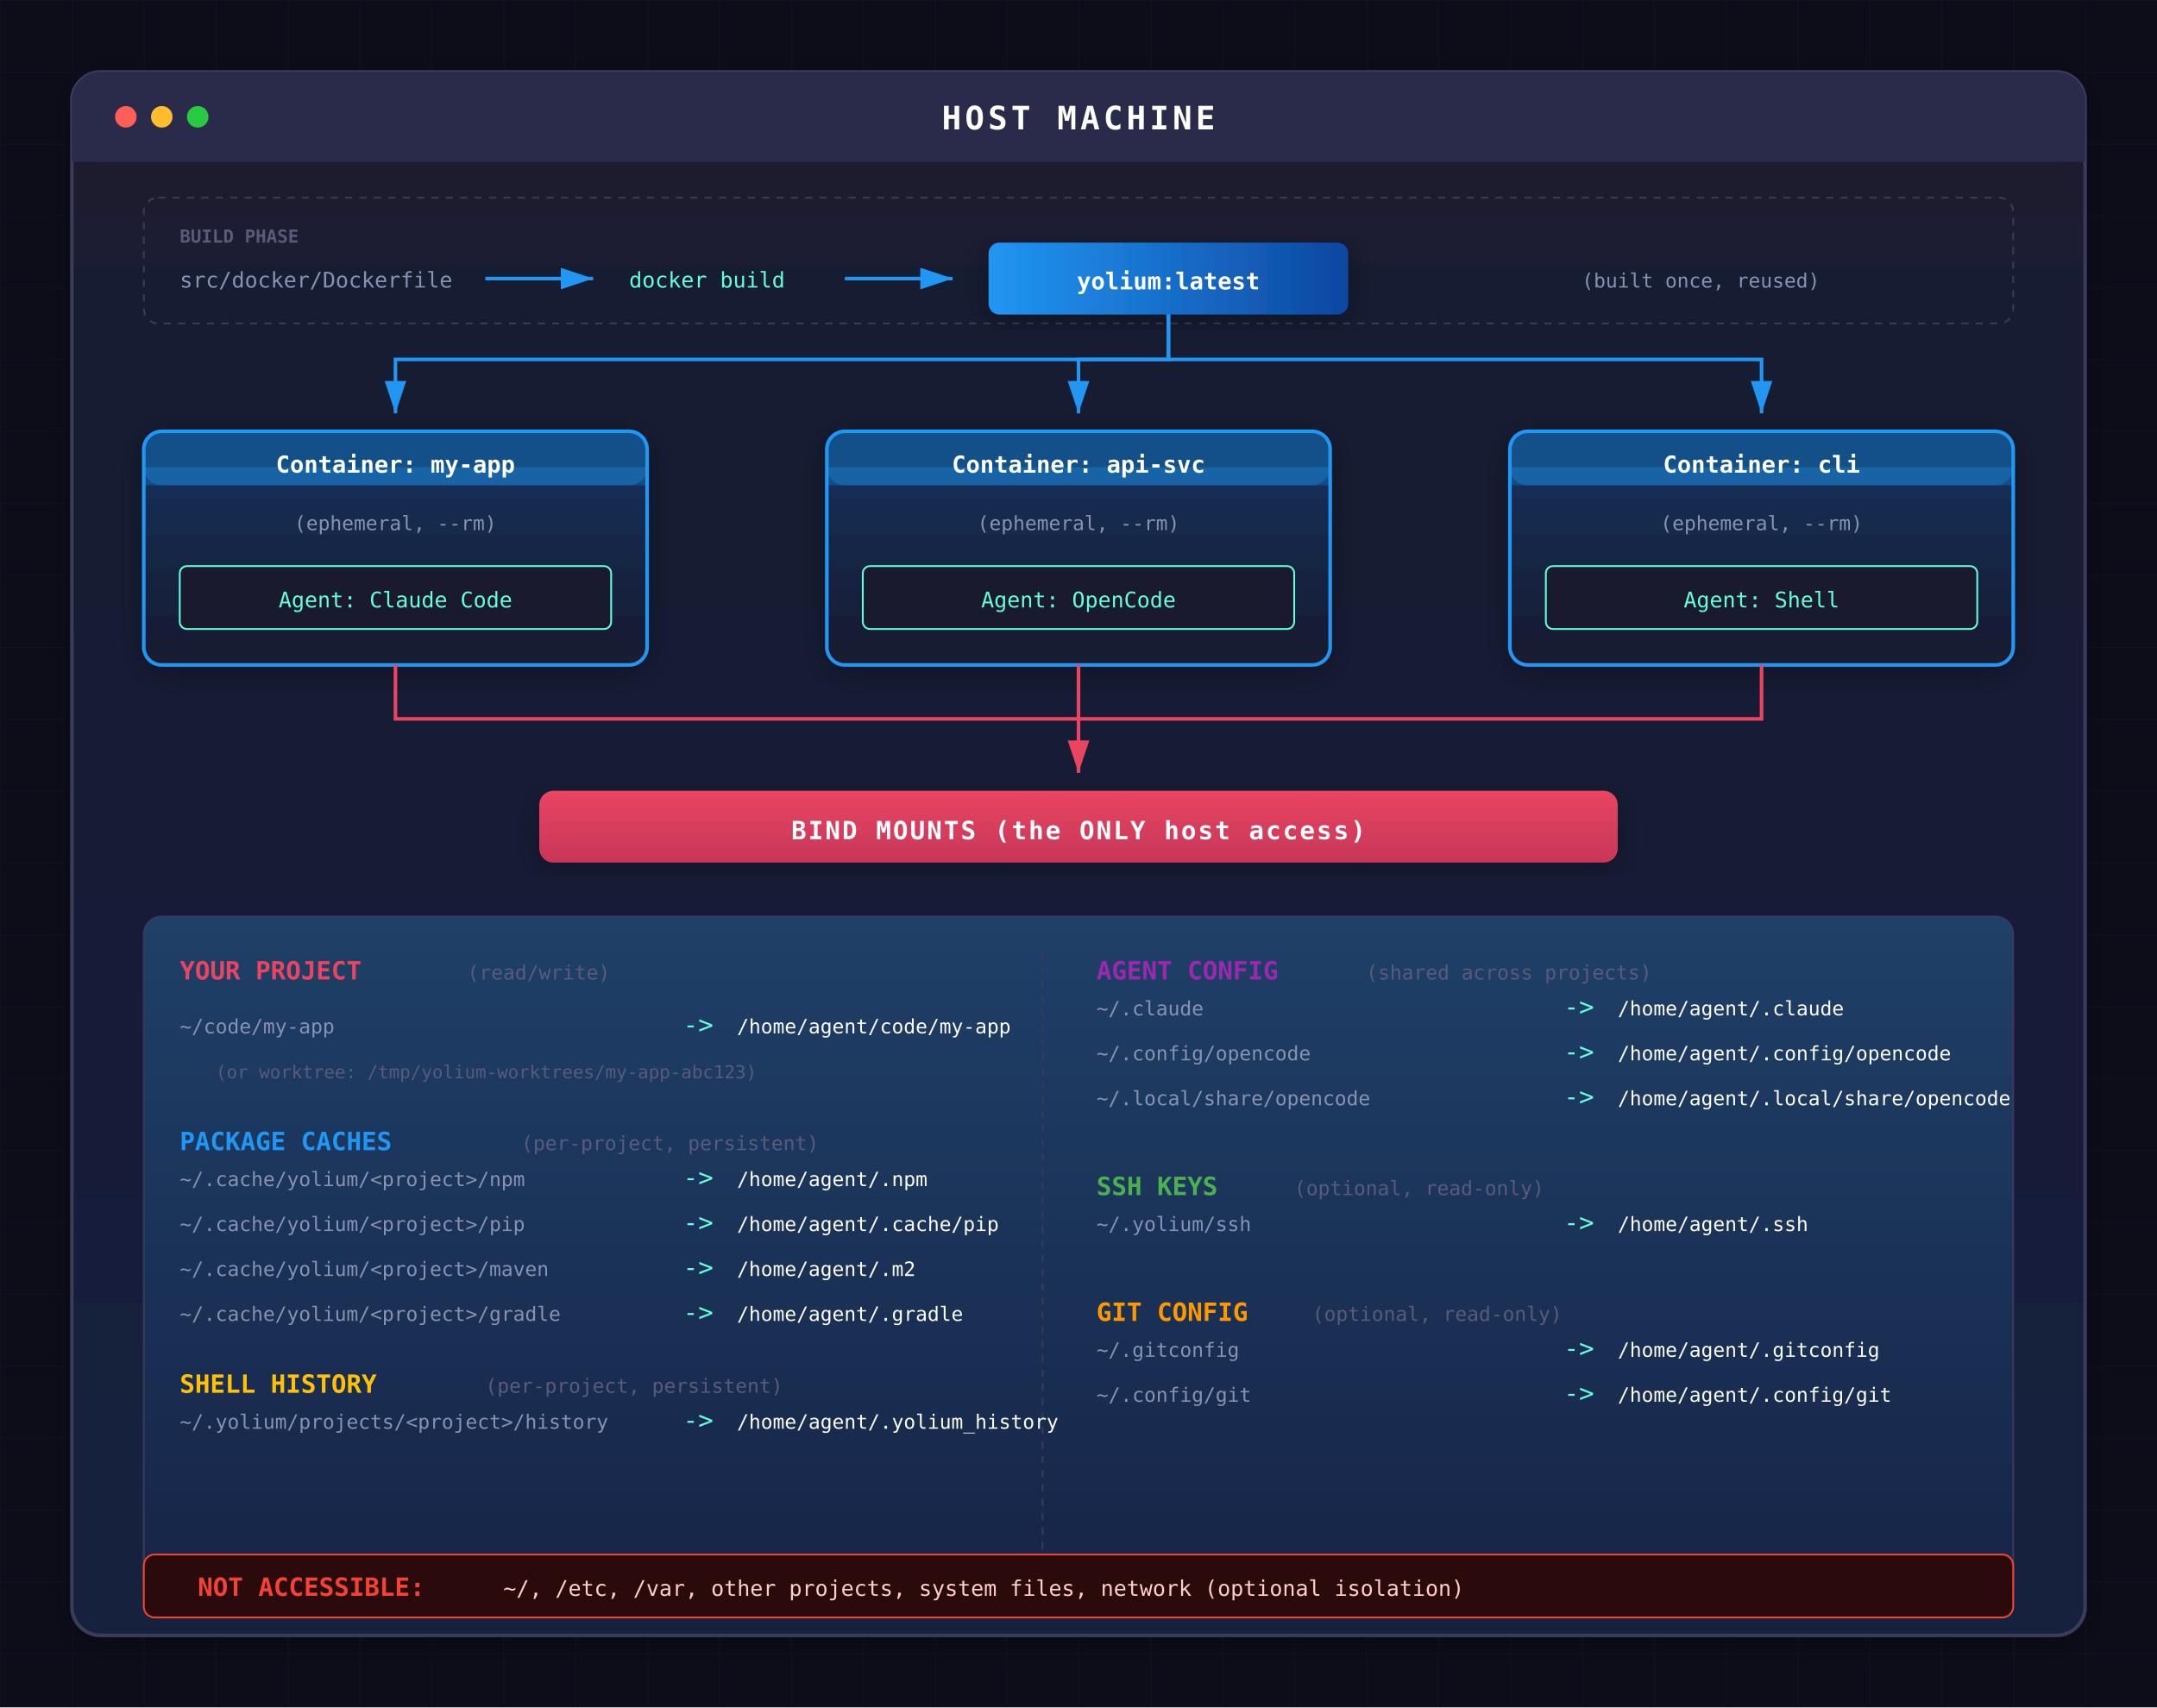
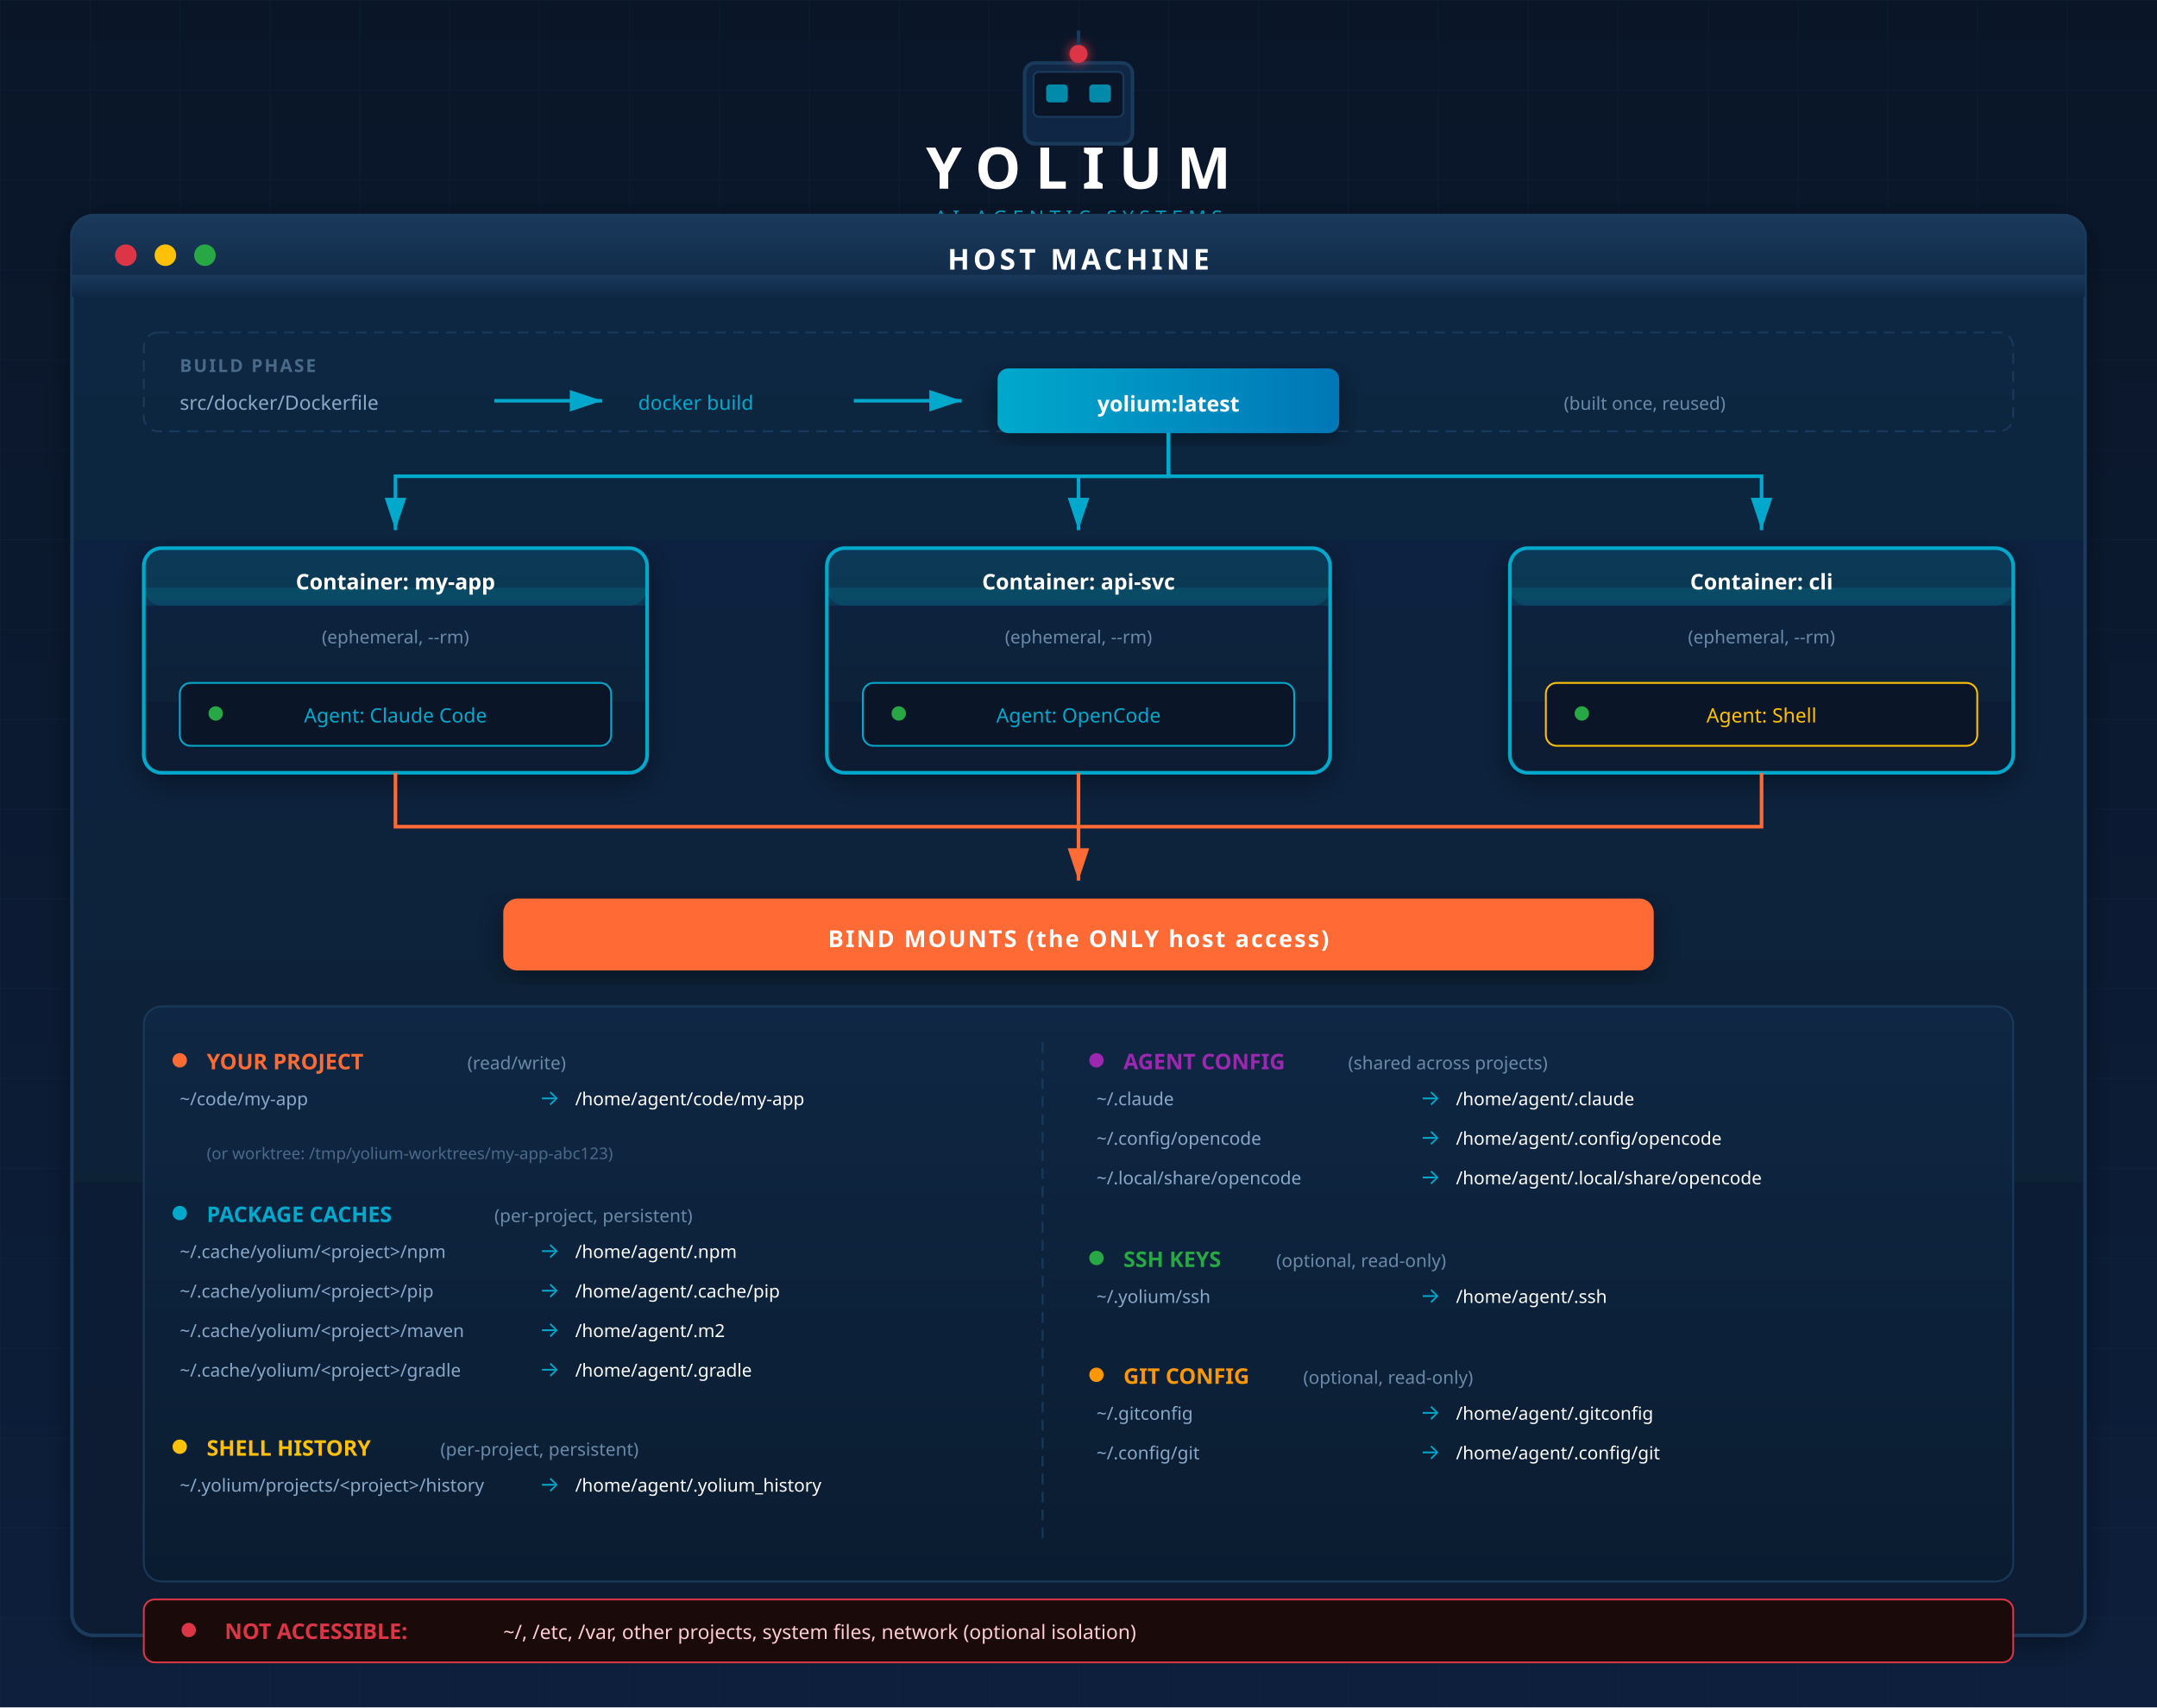
- <svg xmlns="http://www.w3.org/2000/svg" viewBox="0 0 1200 950" font-family="'SF Mono', 'Fira Code', 'JetBrains Mono', monospace">
+ <svg xmlns="http://www.w3.org/2000/svg" viewBox="0 0 1200 950" font-family="'Segoe UI', 'SF Pro Display', -apple-system, sans-serif">
  <defs>
-     <linearGradient id="hostGrad" x1="0%" y1="0%" x2="0%" y2="100%">
-       <stop offset="0%" style="stop-color:#1a1a2e" />
-       <stop offset="100%" style="stop-color:#16213e" />
-     </linearGradient>
-     <linearGradient id="containerGrad" x1="0%" y1="0%" x2="0%" y2="100%">
-       <stop offset="0%" style="stop-color:#0f3460" />
-       <stop offset="100%" style="stop-color:#1a1a2e" />
-     </linearGradient>
-     <linearGradient id="dockerGrad" x1="0%" y1="0%" x2="100%" y2="0%">
-       <stop offset="0%" style="stop-color:#2196f3" />
-       <stop offset="100%" style="stop-color:#0d47a1" />
-     </linearGradient>
-     <linearGradient id="mountGrad" x1="0%" y1="0%" x2="0%" y2="100%">
-       <stop offset="0%" style="stop-color:#e94560" />
-       <stop offset="100%" style="stop-color:#c73659" />
-     </linearGradient>
-     <linearGradient id="pathGrad" x1="0%" y1="0%" x2="0%" y2="100%">
-       <stop offset="0%" style="stop-color:#1f4068" />
-       <stop offset="100%" style="stop-color:#162447" />
-     </linearGradient>
-     <marker id="arrowBlue" markerWidth="10" markerHeight="10" refX="9" refY="3" orient="auto" markerUnits="strokeWidth">
-       <path d="M0,0 L0,6 L9,3 z" fill="#2196f3" />
+     <linearGradient id="bgGrad" x1="0%" y1="0%" x2="0%" y2="100%">
+       <stop offset="0%" style="stop-color:#0a1628" />
+       <stop offset="100%" style="stop-color:#0d1f3c" />
+     </linearGradient>
+     <linearGradient id="cardGrad" x1="0%" y1="0%" x2="0%" y2="100%">
+       <stop offset="0%" style="stop-color:#0f2744" />
+       <stop offset="100%" style="stop-color:#0a1c30" />
+     </linearGradient>
+     <linearGradient id="headerGrad" x1="0%" y1="0%" x2="0%" y2="100%">
+       <stop offset="0%" style="stop-color:#1a3a5c" />
+       <stop offset="100%" style="stop-color:#0f2744" />
+     </linearGradient>
+     <linearGradient id="accentGrad" x1="0%" y1="0%" x2="100%" y2="0%">
+       <stop offset="0%" style="stop-color:#00a8cc" />
+       <stop offset="100%" style="stop-color:#0077b6" />
+     </linearGradient>
+     <linearGradient id="dangerGrad" x1="0%" y1="0%" x2="100%" y2="0%">
+       <stop offset="0%" style="stop-color:#dc3545" />
+       <stop offset="100%" style="stop-color:#a71d2a" />
+     </linearGradient>
+     <marker id="arrowCyan" markerWidth="10" markerHeight="10" refX="9" refY="3" orient="auto">
+       <path d="M0,0 L0,6 L9,3 z" fill="#00a8cc" />
    </marker>
-     <marker id="arrowRed" markerWidth="10" markerHeight="10" refX="9" refY="3" orient="auto" markerUnits="strokeWidth">
-       <path d="M0,0 L0,6 L9,3 z" fill="#e94560" />
+     <marker id="arrowOrange" markerWidth="10" markerHeight="10" refX="9" refY="3" orient="auto">
+       <path d="M0,0 L0,6 L9,3 z" fill="#ff6b35" />
    </marker>
-     <filter id="shadow" x="-20%" y="-20%" width="140%" height="140%">
-       <feDropShadow dx="0" dy="4" stdDeviation="8" flood-color="#000" flood-opacity="0.3" />
-     </filter>
    <filter id="glow" x="-50%" y="-50%" width="200%" height="200%">
-       <feGaussianBlur stdDeviation="3" result="coloredBlur" />
+       <feGaussianBlur stdDeviation="3" result="blur" />
      <feMerge>
-         <feMergeNode in="coloredBlur" />
+         <feMergeNode in="blur" />
        <feMergeNode in="SourceGraphic" />
      </feMerge>
    </filter>
+     <filter id="shadow" x="-20%" y="-20%" width="140%" height="140%">
+       <feDropShadow dx="0" dy="4" stdDeviation="8" flood-color="#000" flood-opacity="0.4" />
+     </filter>
  </defs>
-   <rect width="1200" height="950" fill="#0d0d1a" />
-   <pattern id="grid" width="40" height="40" patternUnits="userSpaceOnUse">
-     <path d="M 40 0 L 0 0 0 40" fill="none" stroke="#1a1a3a" stroke-width="0.5" />
+   <rect width="1200" height="950" fill="url(#bgGrad)" />
+   <pattern id="grid" width="50" height="50" patternUnits="userSpaceOnUse">
+     <path d="M 50 0 L 0 0 0 50" fill="none" stroke="#1a3a5c" stroke-width="0.5" opacity="0.3" />
  </pattern>
-   <rect width="1200" height="950" fill="url(#grid)" opacity="0.5" />
-   <rect x="40" y="40" width="1120" height="870" rx="16" fill="url(#hostGrad)" stroke="#3a3a5a" stroke-width="2" filter="url(#shadow)" />
-   <rect x="40" y="40" width="1120" height="50" rx="16" fill="#2a2a4a" />
-   <rect x="40" y="74" width="1120" height="16" fill="#2a2a4a" />
-   <text x="600" y="72" text-anchor="middle" fill="#fff" font-size="18" font-weight="bold" letter-spacing="2">HOST MACHINE</text>
-   <circle cx="70" cy="65" r="6" fill="#ff5f56" />
-   <circle cx="90" cy="65" r="6" fill="#ffbd2e" />
-   <circle cx="110" cy="65" r="6" fill="#27ca40" />
-   <rect x="80" y="110" width="1040" height="70" rx="8" fill="none" stroke="#3a3a5a" stroke-width="1" stroke-dasharray="4,4" />
-   <text x="100" y="135" fill="#5a5a7a" font-size="10" font-weight="bold">BUILD PHASE</text>
-   <text x="100" y="160" fill="#8892b0" font-size="12">src/docker/Dockerfile</text>
-   <path d="M 270 155 L 330 155" stroke="#2196f3" stroke-width="2" marker-end="url(#arrowBlue)" />
-   <text x="350" y="160" fill="#64ffda" font-size="12">docker build</text>
-   <path d="M 470 155 L 530 155" stroke="#2196f3" stroke-width="2" marker-end="url(#arrowBlue)" />
-   <rect x="550" y="135" width="200" height="40" rx="6" fill="url(#dockerGrad)" filter="url(#shadow)" />
-   <text x="650" y="161" text-anchor="middle" fill="#fff" font-size="13" font-weight="bold">yolium:latest</text>
-   <text x="880" y="160" fill="#8892b0" font-size="11">(built once, reused)</text>
-   <path d="M 650 175 L 650 200 L 220 200 L 220 230" stroke="#2196f3" stroke-width="2" fill="none" marker-end="url(#arrowBlue)" />
-   <path d="M 650 175 L 650 200 L 600 200 L 600 230" stroke="#2196f3" stroke-width="2" fill="none" marker-end="url(#arrowBlue)" />
-   <path d="M 650 175 L 650 200 L 980 200 L 980 230" stroke="#2196f3" stroke-width="2" fill="none" marker-end="url(#arrowBlue)" />
-   <rect x="80" y="240" width="280" height="130" rx="10" fill="url(#containerGrad)" stroke="#2196f3" stroke-width="2" filter="url(#shadow)" />
-   <rect x="80" y="240" width="280" height="30" rx="10" fill="#2196f3" opacity="0.3" />
-   <rect x="80" y="260" width="280" height="10" fill="#2196f3" opacity="0.3" />
-   <text x="220" y="263" text-anchor="middle" fill="#fff" font-size="13" font-weight="bold">Container: my-app</text>
-   <text x="220" y="295" text-anchor="middle" fill="#8892b0" font-size="11">(ephemeral, --rm)</text>
-   <rect x="100" y="315" width="240" height="35" rx="4" fill="#1a1a2e" stroke="#64ffda" stroke-width="1" />
-   <text x="220" y="338" text-anchor="middle" fill="#64ffda" font-size="12">Agent: Claude Code</text>
-   <rect x="460" y="240" width="280" height="130" rx="10" fill="url(#containerGrad)" stroke="#2196f3" stroke-width="2" filter="url(#shadow)" />
-   <rect x="460" y="240" width="280" height="30" rx="10" fill="#2196f3" opacity="0.3" />
-   <rect x="460" y="260" width="280" height="10" fill="#2196f3" opacity="0.3" />
-   <text x="600" y="263" text-anchor="middle" fill="#fff" font-size="13" font-weight="bold">Container: api-svc</text>
-   <text x="600" y="295" text-anchor="middle" fill="#8892b0" font-size="11">(ephemeral, --rm)</text>
-   <rect x="480" y="315" width="240" height="35" rx="4" fill="#1a1a2e" stroke="#64ffda" stroke-width="1" />
-   <text x="600" y="338" text-anchor="middle" fill="#64ffda" font-size="12">Agent: OpenCode</text>
-   <rect x="840" y="240" width="280" height="130" rx="10" fill="url(#containerGrad)" stroke="#2196f3" stroke-width="2" filter="url(#shadow)" />
-   <rect x="840" y="240" width="280" height="30" rx="10" fill="#2196f3" opacity="0.3" />
-   <rect x="840" y="260" width="280" height="10" fill="#2196f3" opacity="0.3" />
-   <text x="980" y="263" text-anchor="middle" fill="#fff" font-size="13" font-weight="bold">Container: cli</text>
-   <text x="980" y="295" text-anchor="middle" fill="#8892b0" font-size="11">(ephemeral, --rm)</text>
-   <rect x="860" y="315" width="240" height="35" rx="4" fill="#1a1a2e" stroke="#64ffda" stroke-width="1" />
-   <text x="980" y="338" text-anchor="middle" fill="#64ffda" font-size="12">Agent: Shell</text>
-   <path d="M 220 370 L 220 400 L 600 400" stroke="#e94560" stroke-width="2" fill="none" />
-   <path d="M 600 370 L 600 400" stroke="#e94560" stroke-width="2" fill="none" />
-   <path d="M 980 370 L 980 400 L 600 400" stroke="#e94560" stroke-width="2" fill="none" />
-   <path d="M 600 400 L 600 430" stroke="#e94560" stroke-width="2" fill="none" marker-end="url(#arrowRed)" />
-   <rect x="300" y="440" width="600" height="40" rx="8" fill="url(#mountGrad)" filter="url(#shadow)" />
-   <text x="600" y="467" text-anchor="middle" fill="#fff" font-size="14" font-weight="bold" letter-spacing="1">BIND MOUNTS (the ONLY host access)</text>
-   <rect x="80" y="510" width="1040" height="380" rx="10" fill="url(#pathGrad)" stroke="#3a3a5a" stroke-width="1" />
-   <line x1="580" y1="530" x2="580" y2="870" stroke="#3a3a5a" stroke-width="1" stroke-dasharray="4,4" />
-   <text x="100" y="545" fill="#e94560" font-size="14" font-weight="bold">YOUR PROJECT</text>
-   <text x="260" y="545" fill="#5a5a7a" font-size="11">(read/write)</text>
-   <g transform="translate(100, 560)">
-     <text y="15" fill="#8892b0" font-size="11">~/code/my-app</text>
-     <text x="280" y="15" fill="#64ffda" font-size="14">-&gt;</text>
-     <text x="310" y="15" fill="#fff" font-size="11">/home/agent/code/my-app</text>
-   </g>
-   <text x="120" y="600" fill="#5a5a7a" font-size="10">(or worktree: /tmp/yolium-worktrees/my-app-abc123)</text>
-   <text x="100" y="640" fill="#2196f3" font-size="14" font-weight="bold">PACKAGE CACHES</text>
-   <text x="290" y="640" fill="#5a5a7a" font-size="11">(per-project, persistent)</text>
-   <g transform="translate(100, 660)">
-     <text y="0" fill="#8892b0" font-size="11">~/.cache/yolium/&lt;project&gt;/npm</text>
-     <text x="280" y="0" fill="#64ffda" font-size="14">-&gt;</text>
-     <text x="310" y="0" fill="#fff" font-size="11">/home/agent/.npm</text>
-   </g>
-   <g transform="translate(100, 685)">
-     <text y="0" fill="#8892b0" font-size="11">~/.cache/yolium/&lt;project&gt;/pip</text>
-     <text x="280" y="0" fill="#64ffda" font-size="14">-&gt;</text>
-     <text x="310" y="0" fill="#fff" font-size="11">/home/agent/.cache/pip</text>
-   </g>
-   <g transform="translate(100, 710)">
-     <text y="0" fill="#8892b0" font-size="11">~/.cache/yolium/&lt;project&gt;/maven</text>
-     <text x="280" y="0" fill="#64ffda" font-size="14">-&gt;</text>
-     <text x="310" y="0" fill="#fff" font-size="11">/home/agent/.m2</text>
-   </g>
-   <g transform="translate(100, 735)">
-     <text y="0" fill="#8892b0" font-size="11">~/.cache/yolium/&lt;project&gt;/gradle</text>
-     <text x="280" y="0" fill="#64ffda" font-size="14">-&gt;</text>
-     <text x="310" y="0" fill="#fff" font-size="11">/home/agent/.gradle</text>
-   </g>
-   <text x="100" y="775" fill="#ffc107" font-size="14" font-weight="bold">SHELL HISTORY</text>
-   <text x="270" y="775" fill="#5a5a7a" font-size="11">(per-project, persistent)</text>
-   <g transform="translate(100, 795)">
-     <text y="0" fill="#8892b0" font-size="11">~/.yolium/projects/&lt;project&gt;/history</text>
-     <text x="280" y="0" fill="#64ffda" font-size="14">-&gt;</text>
-     <text x="310" y="0" fill="#fff" font-size="11">/home/agent/.yolium_history</text>
-   </g>
-   <text x="610" y="545" fill="#9c27b0" font-size="14" font-weight="bold">AGENT CONFIG</text>
-   <text x="760" y="545" fill="#5a5a7a" font-size="11">(shared across projects)</text>
-   <g transform="translate(610, 565)">
-     <text y="0" fill="#8892b0" font-size="11">~/.claude</text>
-     <text x="260" y="0" fill="#64ffda" font-size="14">-&gt;</text>
-     <text x="290" y="0" fill="#fff" font-size="11">/home/agent/.claude</text>
+   <rect width="1200" height="950" fill="url(#grid)" />
+   <g transform="translate(600, 50)">
+     <g transform="translate(-30, -25)">
+       <rect x="0" y="10" width="60" height="45" rx="6" fill="#0f2744" stroke="#1a3a5c" stroke-width="2" />
+       <rect x="5" y="15" width="50" height="25" rx="3" fill="#0a1628" stroke="#1a3a5c" stroke-width="1" />
+       <rect x="12" y="22" width="12" height="10" rx="2" fill="#00a8cc" opacity="0.8" />
+       <rect x="36" y="22" width="12" height="10" rx="2" fill="#00a8cc" opacity="0.8" />
+       <circle cx="30" cy="5" r="5" fill="#dc3545" filter="url(#glow)" />
+       <line x1="30" y1="0" x2="30" y2="-8" stroke="#1a3a5c" stroke-width="2" />
+     </g>
+     <text x="0" y="55" text-anchor="middle" fill="#ffffff" font-size="32" font-weight="600" letter-spacing="8">YOLIUM</text>
+     <text x="0" y="75" text-anchor="middle" fill="#00a8cc" font-size="11" letter-spacing="3">AI AGENTIC SYSTEMS</text>
+     <text x="0" y="92" text-anchor="middle" fill="#4a6a8a" font-size="9" letter-spacing="2">CONTAINER ISOLATION ARCHITECTURE</text>
+   </g>
+   <rect x="40" y="120" width="1120" height="790" rx="12" fill="url(#cardGrad)" stroke="#1a3a5c" stroke-width="2" filter="url(#shadow)" />
+   <rect x="40" y="120" width="1120" height="45" rx="12" fill="url(#headerGrad)" />
+   <rect x="40" y="153" width="1120" height="12" fill="url(#headerGrad)" />
+   <text x="600" y="150" text-anchor="middle" fill="#ffffff" font-size="16" font-weight="600" letter-spacing="2">HOST MACHINE</text>
+   <circle cx="70" cy="142" r="6" fill="#dc3545" />
+   <circle cx="92" cy="142" r="6" fill="#ffc107" />
+   <circle cx="114" cy="142" r="6" fill="#28a745" />
+   <rect x="80" y="185" width="1040" height="55" rx="8" fill="none" stroke="#1a3a5c" stroke-width="1" stroke-dasharray="6,4" />
+   <text x="100" y="207" fill="#4a6a8a" font-size="10" font-weight="600" letter-spacing="1">BUILD PHASE</text>
+   <text x="100" y="228" fill="#8aa8c8" font-size="11">src/docker/Dockerfile</text>
+   <path d="M 275 223 L 335 223" stroke="#00a8cc" stroke-width="2" marker-end="url(#arrowCyan)" />
+   <text x="355" y="228" fill="#00a8cc" font-size="11" font-weight="500">docker build</text>
+   <path d="M 475 223 L 535 223" stroke="#00a8cc" stroke-width="2" marker-end="url(#arrowCyan)" />
+   <rect x="555" y="205" width="190" height="36" rx="6" fill="url(#accentGrad)" filter="url(#shadow)" />
+   <text x="650" y="229" text-anchor="middle" fill="#ffffff" font-size="12" font-weight="600">yolium:latest</text>
+   <text x="870" y="228" fill="#6a8aa8" font-size="10">(built once, reused)</text>
+   <path d="M 650 241 L 650 265 L 220 265 L 220 295" stroke="#00a8cc" stroke-width="2" fill="none" marker-end="url(#arrowCyan)" />
+   <path d="M 650 241 L 650 265 L 600 265 L 600 295" stroke="#00a8cc" stroke-width="2" fill="none" marker-end="url(#arrowCyan)" />
+   <path d="M 650 241 L 650 265 L 980 265 L 980 295" stroke="#00a8cc" stroke-width="2" fill="none" marker-end="url(#arrowCyan)" />
+   <rect x="80" y="305" width="280" height="125" rx="10" fill="url(#cardGrad)" stroke="#00a8cc" stroke-width="2" filter="url(#shadow)" />
+   <rect x="80" y="305" width="280" height="32" rx="10" fill="#00a8cc" opacity="0.15" />
+   <rect x="80" y="327" width="280" height="10" fill="#00a8cc" opacity="0.15" />
+   <text x="220" y="328" text-anchor="middle" fill="#ffffff" font-size="12" font-weight="600">Container: my-app</text>
+   <text x="220" y="358" text-anchor="middle" fill="#6a8aa8" font-size="10">(ephemeral, --rm)</text>
+   <rect x="100" y="380" width="240" height="35" rx="6" fill="#0a1628" stroke="#00a8cc" stroke-width="1" />
+   <circle cx="120" cy="397" r="4" fill="#28a745" />
+   <text x="220" y="402" text-anchor="middle" fill="#00a8cc" font-size="11" font-weight="500">Agent: Claude Code</text>
+   <rect x="460" y="305" width="280" height="125" rx="10" fill="url(#cardGrad)" stroke="#00a8cc" stroke-width="2" filter="url(#shadow)" />
+   <rect x="460" y="305" width="280" height="32" rx="10" fill="#00a8cc" opacity="0.15" />
+   <rect x="460" y="327" width="280" height="10" fill="#00a8cc" opacity="0.15" />
+   <text x="600" y="328" text-anchor="middle" fill="#ffffff" font-size="12" font-weight="600">Container: api-svc</text>
+   <text x="600" y="358" text-anchor="middle" fill="#6a8aa8" font-size="10">(ephemeral, --rm)</text>
+   <rect x="480" y="380" width="240" height="35" rx="6" fill="#0a1628" stroke="#00a8cc" stroke-width="1" />
+   <circle cx="500" cy="397" r="4" fill="#28a745" />
+   <text x="600" y="402" text-anchor="middle" fill="#00a8cc" font-size="11" font-weight="500">Agent: OpenCode</text>
+   <rect x="840" y="305" width="280" height="125" rx="10" fill="url(#cardGrad)" stroke="#00a8cc" stroke-width="2" filter="url(#shadow)" />
+   <rect x="840" y="305" width="280" height="32" rx="10" fill="#00a8cc" opacity="0.15" />
+   <rect x="840" y="327" width="280" height="10" fill="#00a8cc" opacity="0.15" />
+   <text x="980" y="328" text-anchor="middle" fill="#ffffff" font-size="12" font-weight="600">Container: cli</text>
+   <text x="980" y="358" text-anchor="middle" fill="#6a8aa8" font-size="10">(ephemeral, --rm)</text>
+   <rect x="860" y="380" width="240" height="35" rx="6" fill="#0a1628" stroke="#ffc107" stroke-width="1" />
+   <circle cx="880" cy="397" r="4" fill="#28a745" />
+   <text x="980" y="402" text-anchor="middle" fill="#ffc107" font-size="11" font-weight="500">Agent: Shell</text>
+   <path d="M 220 430 L 220 460 L 600 460" stroke="#ff6b35" stroke-width="2" fill="none" />
+   <path d="M 600 430 L 600 460" stroke="#ff6b35" stroke-width="2" fill="none" />
+   <path d="M 980 430 L 980 460 L 600 460" stroke="#ff6b35" stroke-width="2" fill="none" />
+   <path d="M 600 460 L 600 490" stroke="#ff6b35" stroke-width="2" fill="none" marker-end="url(#arrowOrange)" />
+   <rect x="280" y="500" width="640" height="40" rx="8" fill="#ff6b35" filter="url(#shadow)" />
+   <text x="600" y="527" text-anchor="middle" fill="#ffffff" font-size="13" font-weight="600" letter-spacing="1">BIND MOUNTS (the ONLY host access)</text>
+   <rect x="80" y="560" width="1040" height="320" rx="10" fill="url(#cardGrad)" stroke="#1a3a5c" stroke-width="1" />
+   <line x1="580" y1="580" x2="580" y2="860" stroke="#1a3a5c" stroke-width="1" stroke-dasharray="6,4" />
+   <g transform="translate(100, 590)">
+     <circle cx="0" cy="0" r="4" fill="#ff6b35" />
+     <text x="15" y="5" fill="#ff6b35" font-size="12" font-weight="600">YOUR PROJECT</text>
+     <text x="160" y="5" fill="#6a8aa8" font-size="10">(read/write)</text>
+   </g>
+   <g transform="translate(100, 615)">
+     <text y="0" fill="#8aa8c8" font-size="10">~/code/my-app</text>
+     <text x="200" y="0" fill="#00a8cc" font-size="12">→</text>
+     <text x="220" y="0" fill="#ffffff" font-size="10">/home/agent/code/my-app</text>
+   </g>
+   <text x="115" y="645" fill="#4a6a8a" font-size="9">(or worktree: /tmp/yolium-worktrees/my-app-abc123)</text>
+   <g transform="translate(100, 675)">
+     <circle cx="0" cy="0" r="4" fill="#00a8cc" />
+     <text x="15" y="5" fill="#00a8cc" font-size="12" font-weight="600">PACKAGE CACHES</text>
+     <text x="175" y="5" fill="#6a8aa8" font-size="10">(per-project, persistent)</text>
+   </g>
+   <g transform="translate(100, 700)">
+     <text y="0" fill="#8aa8c8" font-size="10">~/.cache/yolium/&lt;project&gt;/npm</text>
+     <text x="200" y="0" fill="#00a8cc" font-size="12">→</text>
+     <text x="220" y="0" fill="#ffffff" font-size="10">/home/agent/.npm</text>
+   </g>
+   <g transform="translate(100, 722)">
+     <text y="0" fill="#8aa8c8" font-size="10">~/.cache/yolium/&lt;project&gt;/pip</text>
+     <text x="200" y="0" fill="#00a8cc" font-size="12">→</text>
+     <text x="220" y="0" fill="#ffffff" font-size="10">/home/agent/.cache/pip</text>
+   </g>
+   <g transform="translate(100, 744)">
+     <text y="0" fill="#8aa8c8" font-size="10">~/.cache/yolium/&lt;project&gt;/maven</text>
+     <text x="200" y="0" fill="#00a8cc" font-size="12">→</text>
+     <text x="220" y="0" fill="#ffffff" font-size="10">/home/agent/.m2</text>
+   </g>
+   <g transform="translate(100, 766)">
+     <text y="0" fill="#8aa8c8" font-size="10">~/.cache/yolium/&lt;project&gt;/gradle</text>
+     <text x="200" y="0" fill="#00a8cc" font-size="12">→</text>
+     <text x="220" y="0" fill="#ffffff" font-size="10">/home/agent/.gradle</text>
+   </g>
+   <g transform="translate(100, 805)">
+     <circle cx="0" cy="0" r="4" fill="#ffc107" />
+     <text x="15" y="5" fill="#ffc107" font-size="12" font-weight="600">SHELL HISTORY</text>
+     <text x="145" y="5" fill="#6a8aa8" font-size="10">(per-project, persistent)</text>
+   </g>
+   <g transform="translate(100, 830)">
+     <text y="0" fill="#8aa8c8" font-size="10">~/.yolium/projects/&lt;project&gt;/history</text>
+     <text x="200" y="0" fill="#00a8cc" font-size="12">→</text>
+     <text x="220" y="0" fill="#ffffff" font-size="10">/home/agent/.yolium_history</text>
  </g>
  <g transform="translate(610, 590)">
-     <text y="0" fill="#8892b0" font-size="11">~/.config/opencode</text>
-     <text x="260" y="0" fill="#64ffda" font-size="14">-&gt;</text>
-     <text x="290" y="0" fill="#fff" font-size="11">/home/agent/.config/opencode</text>
+     <circle cx="0" cy="0" r="4" fill="#9c27b0" />
+     <text x="15" y="5" fill="#9c27b0" font-size="12" font-weight="600">AGENT CONFIG</text>
+     <text x="140" y="5" fill="#6a8aa8" font-size="10">(shared across projects)</text>
  </g>
  <g transform="translate(610, 615)">
-     <text y="0" fill="#8892b0" font-size="11">~/.local/share/opencode</text>
-     <text x="260" y="0" fill="#64ffda" font-size="14">-&gt;</text>
-     <text x="290" y="0" fill="#fff" font-size="11">/home/agent/.local/share/opencode</text>
-   </g>
-   <text x="610" y="665" fill="#4caf50" font-size="14" font-weight="bold">SSH KEYS</text>
-   <text x="720" y="665" fill="#5a5a7a" font-size="11">(optional, read-only)</text>
-   <g transform="translate(610, 685)">
-     <text y="0" fill="#8892b0" font-size="11">~/.yolium/ssh</text>
-     <text x="260" y="0" fill="#64ffda" font-size="14">-&gt;</text>
-     <text x="290" y="0" fill="#fff" font-size="11">/home/agent/.ssh</text>
-   </g>
-   <text x="610" y="735" fill="#ff9800" font-size="14" font-weight="bold">GIT CONFIG</text>
-   <text x="730" y="735" fill="#5a5a7a" font-size="11">(optional, read-only)</text>
-   <g transform="translate(610, 755)">
-     <text y="0" fill="#8892b0" font-size="11">~/.gitconfig</text>
-     <text x="260" y="0" fill="#64ffda" font-size="14">-&gt;</text>
-     <text x="290" y="0" fill="#fff" font-size="11">/home/agent/.gitconfig</text>
-   </g>
-   <g transform="translate(610, 780)">
-     <text y="0" fill="#8892b0" font-size="11">~/.config/git</text>
-     <text x="260" y="0" fill="#64ffda" font-size="14">-&gt;</text>
-     <text x="290" y="0" fill="#fff" font-size="11">/home/agent/.config/git</text>
-   </g>
-   <rect x="80" y="865" width="1040" height="35" rx="6" fill="#2a0a0a" stroke="#f44336" stroke-width="1" />
-   <text x="110" y="888" fill="#f44336" font-size="14" font-weight="bold">NOT ACCESSIBLE:</text>
-   <text x="280" y="888" fill="#ffcdd2" font-size="12">~/, /etc, /var, other projects, system files, network (optional isolation)</text>
+     <text y="0" fill="#8aa8c8" font-size="10">~/.claude</text>
+     <text x="180" y="0" fill="#00a8cc" font-size="12">→</text>
+     <text x="200" y="0" fill="#ffffff" font-size="10">/home/agent/.claude</text>
+   </g>
+   <g transform="translate(610, 637)">
+     <text y="0" fill="#8aa8c8" font-size="10">~/.config/opencode</text>
+     <text x="180" y="0" fill="#00a8cc" font-size="12">→</text>
+     <text x="200" y="0" fill="#ffffff" font-size="10">/home/agent/.config/opencode</text>
+   </g>
+   <g transform="translate(610, 659)">
+     <text y="0" fill="#8aa8c8" font-size="10">~/.local/share/opencode</text>
+     <text x="180" y="0" fill="#00a8cc" font-size="12">→</text>
+     <text x="200" y="0" fill="#ffffff" font-size="10">/home/agent/.local/share/opencode</text>
+   </g>
+   <g transform="translate(610, 700)">
+     <circle cx="0" cy="0" r="4" fill="#28a745" />
+     <text x="15" y="5" fill="#28a745" font-size="12" font-weight="600">SSH KEYS</text>
+     <text x="100" y="5" fill="#6a8aa8" font-size="10">(optional, read-only)</text>
+   </g>
+   <g transform="translate(610, 725)">
+     <text y="0" fill="#8aa8c8" font-size="10">~/.yolium/ssh</text>
+     <text x="180" y="0" fill="#00a8cc" font-size="12">→</text>
+     <text x="200" y="0" fill="#ffffff" font-size="10">/home/agent/.ssh</text>
+   </g>
+   <g transform="translate(610, 765)">
+     <circle cx="0" cy="0" r="4" fill="#ff9800" />
+     <text x="15" y="5" fill="#ff9800" font-size="12" font-weight="600">GIT CONFIG</text>
+     <text x="115" y="5" fill="#6a8aa8" font-size="10">(optional, read-only)</text>
+   </g>
+   <g transform="translate(610, 790)">
+     <text y="0" fill="#8aa8c8" font-size="10">~/.gitconfig</text>
+     <text x="180" y="0" fill="#00a8cc" font-size="12">→</text>
+     <text x="200" y="0" fill="#ffffff" font-size="10">/home/agent/.gitconfig</text>
+   </g>
+   <g transform="translate(610, 812)">
+     <text y="0" fill="#8aa8c8" font-size="10">~/.config/git</text>
+     <text x="180" y="0" fill="#00a8cc" font-size="12">→</text>
+     <text x="200" y="0" fill="#ffffff" font-size="10">/home/agent/.config/git</text>
+   </g>
+   <rect x="80" y="890" width="1040" height="35" rx="6" fill="#1a0a0a" stroke="#dc3545" stroke-width="1" />
+   <circle cx="105" cy="907" r="4" fill="#dc3545" />
+   <text x="125" y="912" fill="#dc3545" font-size="12" font-weight="600">NOT ACCESSIBLE:</text>
+   <text x="280" y="912" fill="#ffcdd2" font-size="11">~/, /etc, /var, other projects, system files, network (optional isolation)</text>
</svg>
